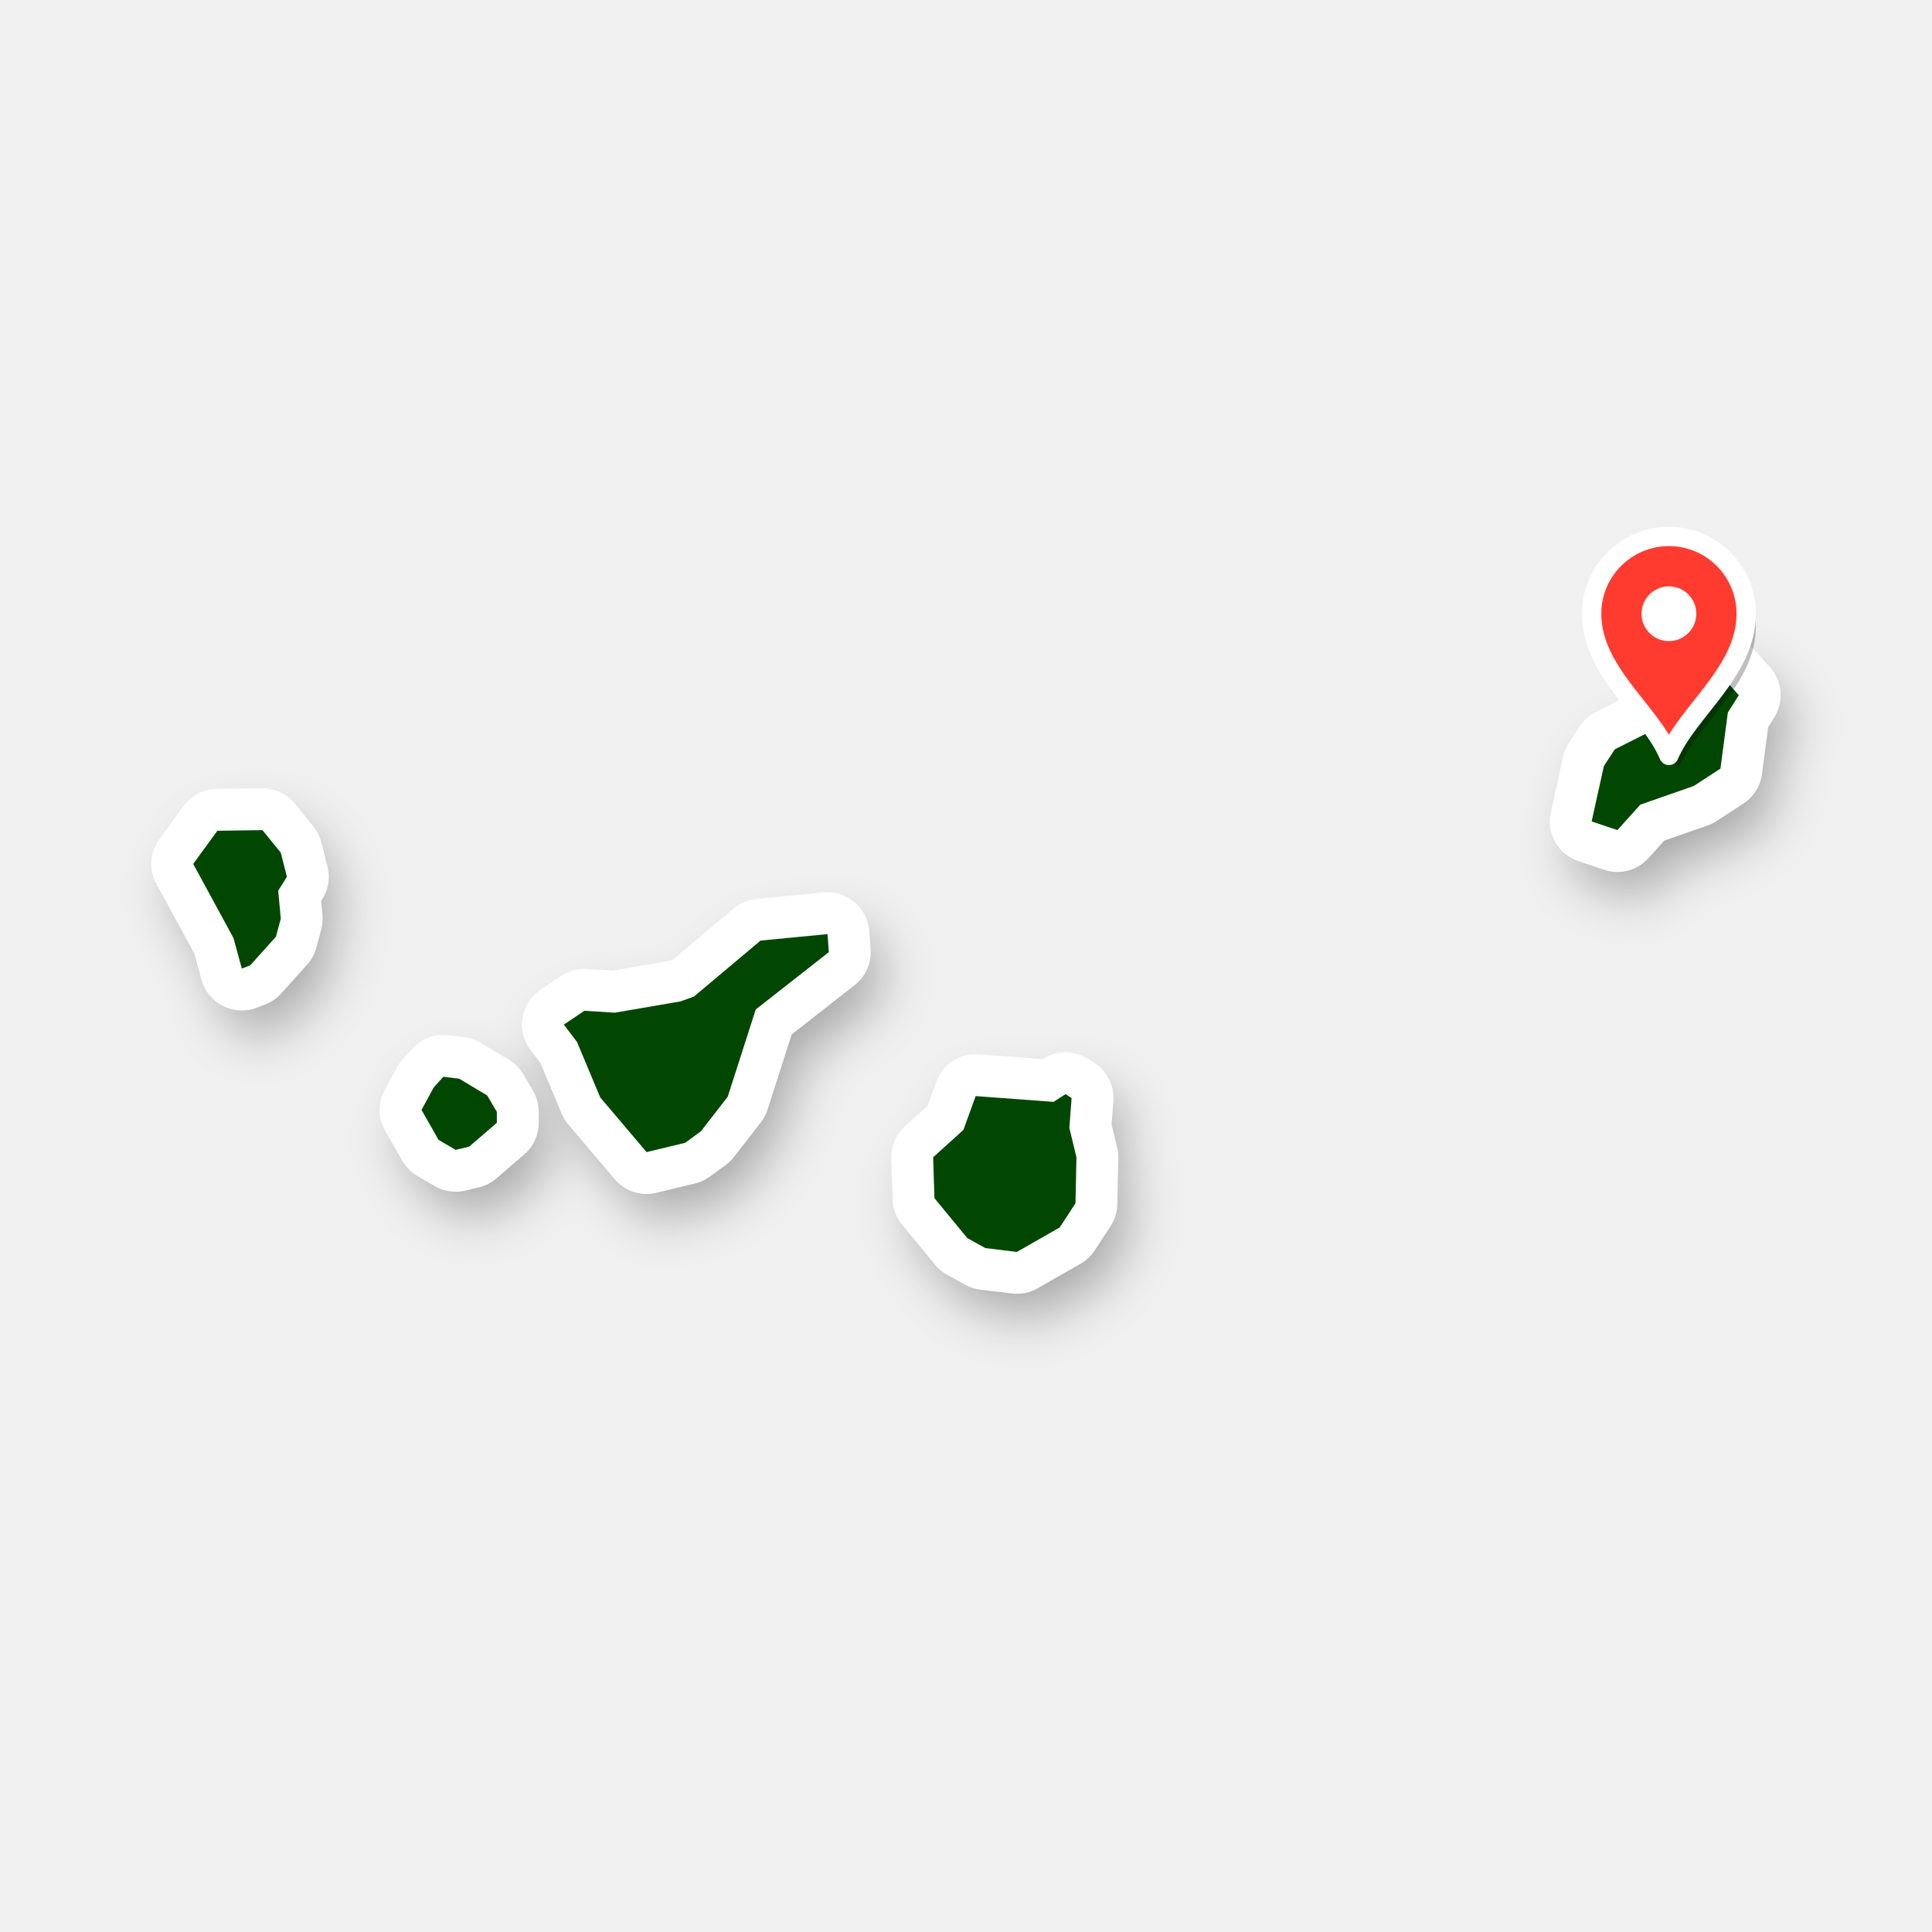
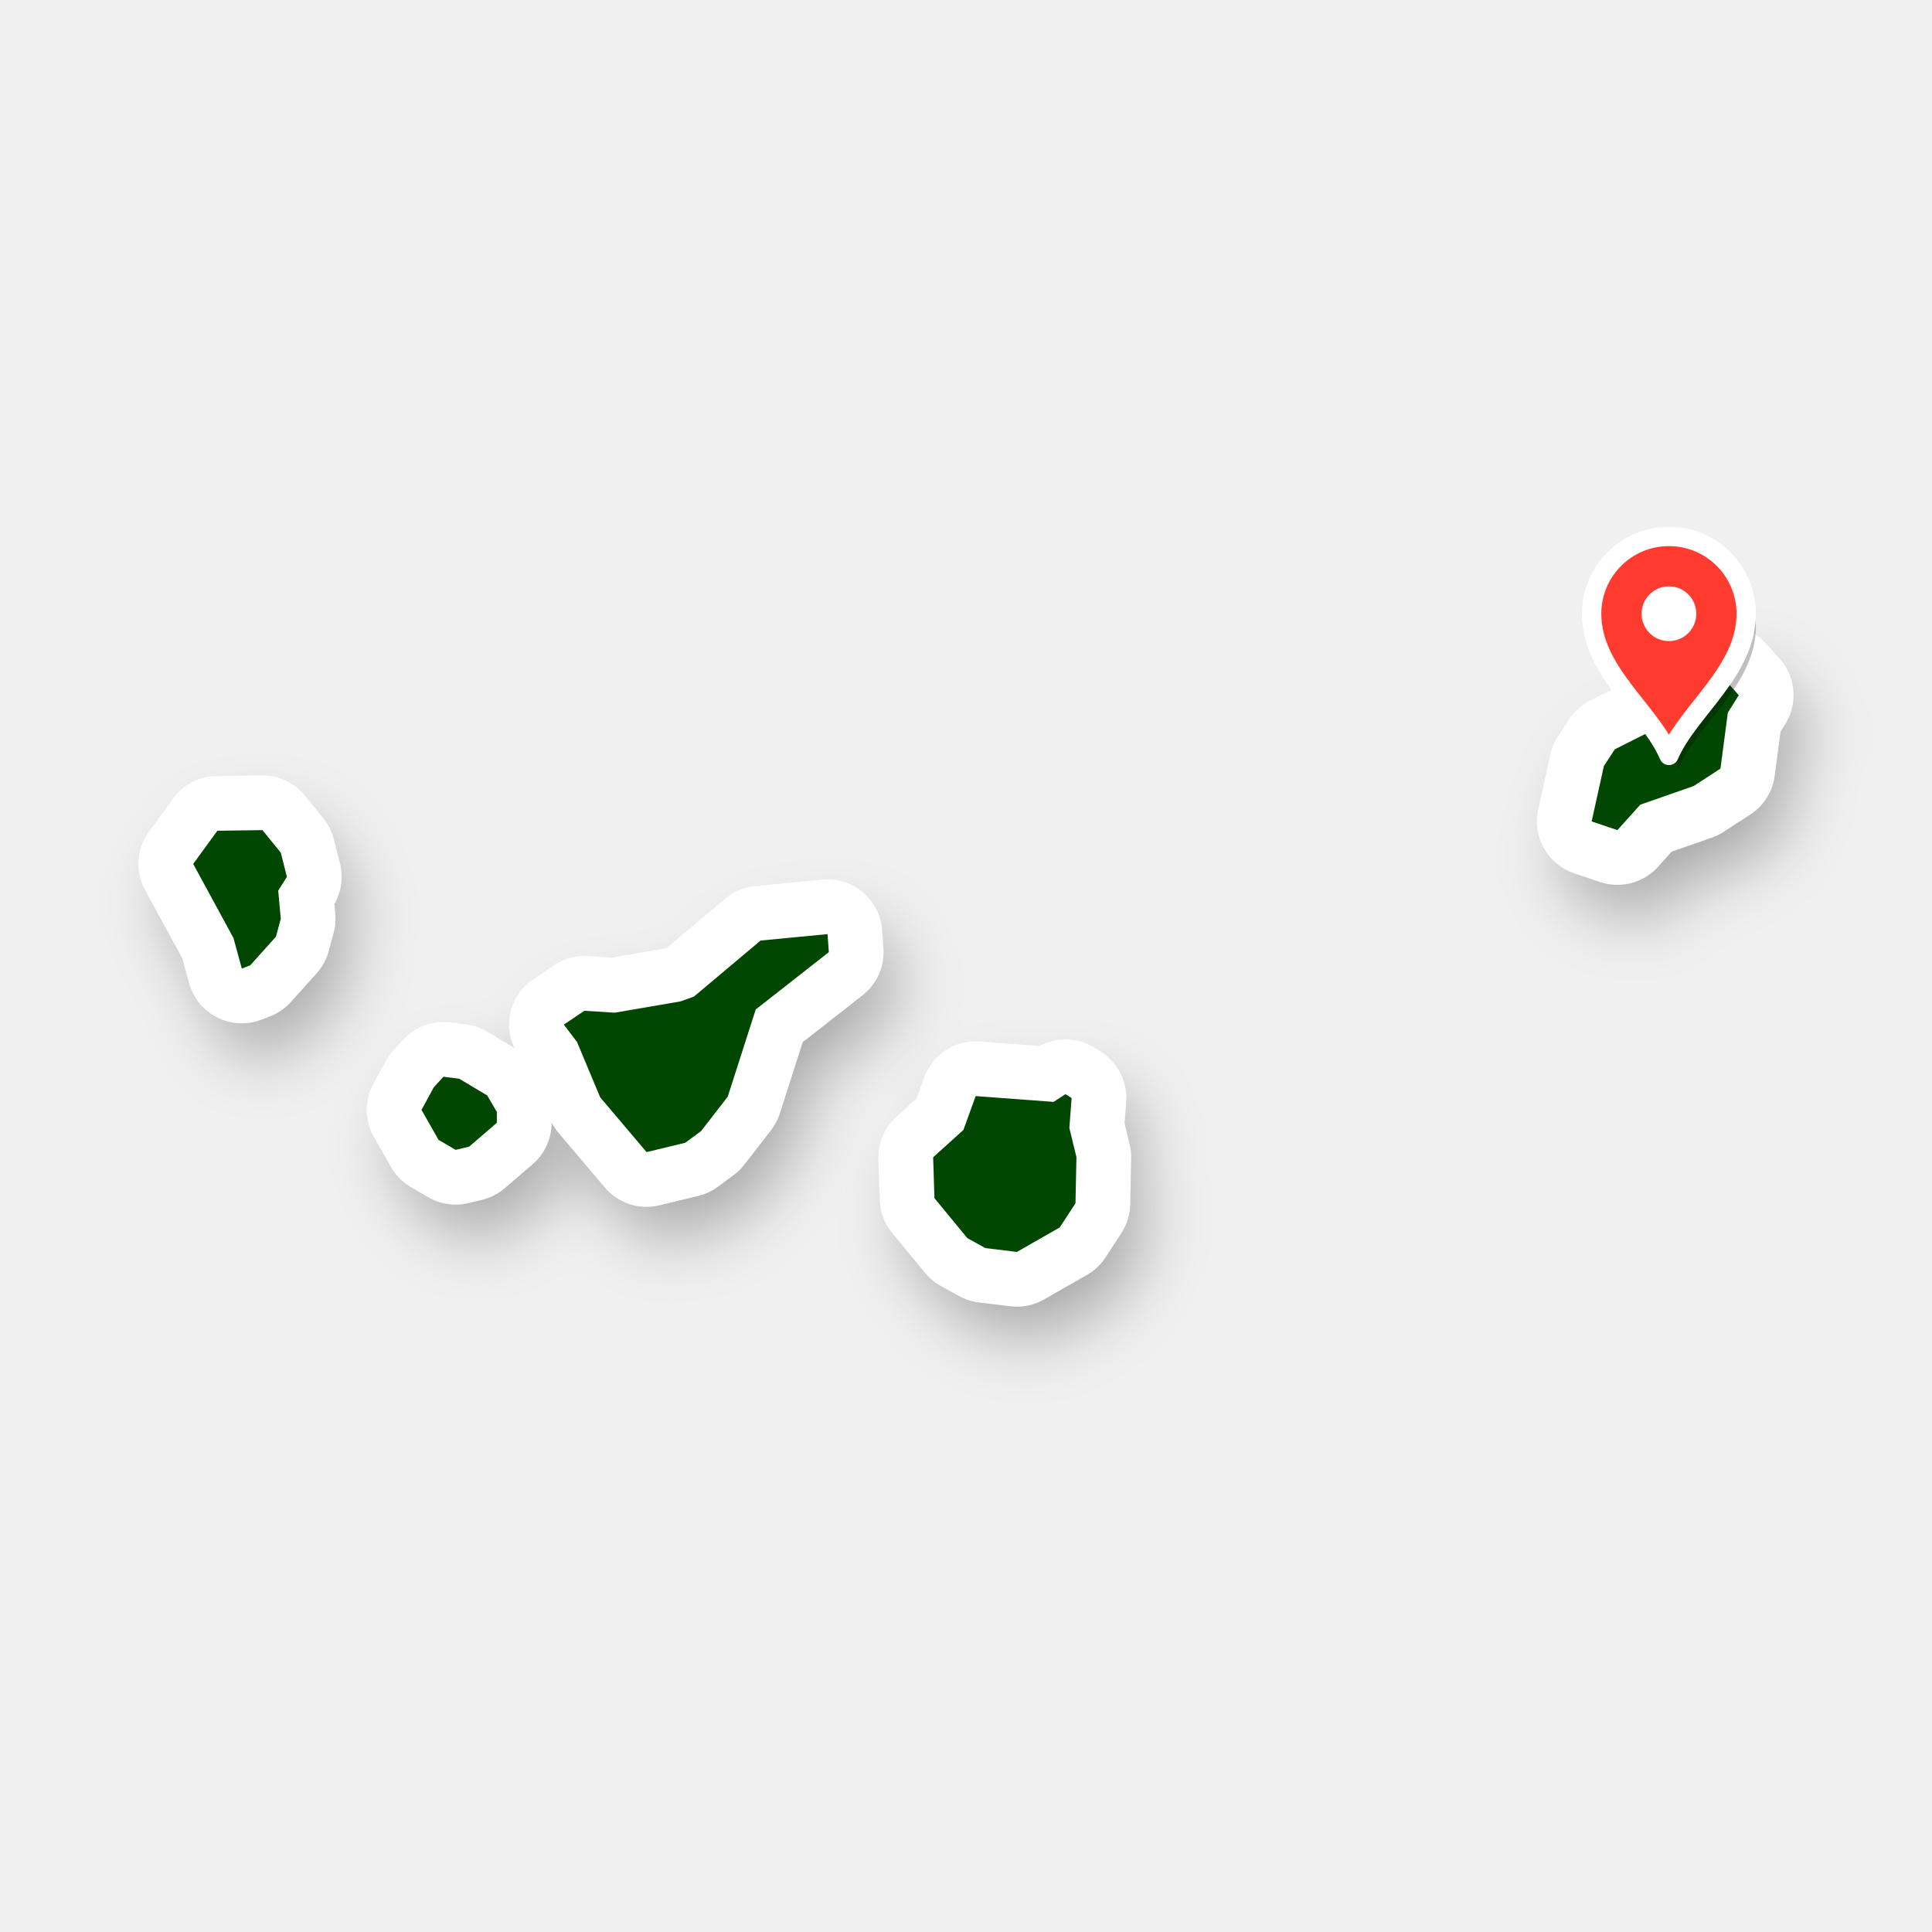
<svg xmlns="http://www.w3.org/2000/svg" width="600" height="600" viewBox="0 0 600 600">
  <defs>
    <filter id="s" x="-20%" y="-20%" width="140%" height="140%">
-       <feGaussianBlur stdDeviation="7" />
+       <feGaussianBlur stdDeviation="9" />
    </filter>
  </defs>
-   <path d="M234.7 313.5L226.0 340.6L217.7 351.3L212.8 354.9L200.8 357.8L186.4 340.8L179.2 323.6L175.1 318.2L181.5 313.9L190.9 314.5L211.3 311.0L215.5 309.5L236.2 292.1L257.0 290.1L257.4 295.7L234.7 313.5ZM332.8 341.0L332.1 350.3L334.3 359.4L334.0 373.7L329.1 381.2L315.8 388.8L306.0 387.6L300.4 384.5L290.2 372.1L289.8 359.4L299.2 350.9L303.0 340.4L327.2 342.2L330.9 339.8L332.8 341.0ZM145.7 356.1L141.5 357.1L136.2 354.0L130.9 344.7L134.7 337.7L137.7 334.4L142.6 335.0L151.3 340.2L154.3 345.3L154.3 348.7L145.7 356.1ZM77.7 299.8L75.1 300.8L72.5 291.3L60.0 268.3L67.5 258.0L81.5 257.8L87.2 264.8L89.1 272.3L86.4 276.6L87.2 285.3L85.7 290.9L77.7 299.8ZM509.4 249.9L502.3 257.8L494.3 255.1L498.1 237.9L501.5 232.7L516.2 225.3L528.3 222.2L531.7 214.3L535.8 211.2L540.0 215.9L536.6 221.3L534.3 238.7L526.0 244.1L509.4 249.9Z" transform="translate(5 9)" fill="#000" fill-opacity=".22" stroke="#000" stroke-opacity=".22" stroke-width="26" stroke-linejoin="round" filter="url(#s)" />
-   <path d="M234.7 313.5L226.0 340.6L217.7 351.3L212.8 354.9L200.8 357.8L186.4 340.8L179.2 323.6L175.1 318.2L181.5 313.9L190.9 314.5L211.3 311.0L215.5 309.5L236.2 292.1L257.0 290.1L257.4 295.7L234.7 313.5ZM332.8 341.0L332.1 350.3L334.3 359.4L334.0 373.7L329.1 381.2L315.8 388.8L306.0 387.6L300.4 384.5L290.2 372.1L289.8 359.4L299.2 350.9L303.0 340.4L327.2 342.2L330.9 339.8L332.8 341.0ZM145.7 356.1L141.5 357.1L136.2 354.0L130.9 344.7L134.7 337.7L137.7 334.4L142.6 335.0L151.3 340.2L154.3 345.3L154.3 348.7L145.7 356.1ZM77.7 299.8L75.1 300.8L72.5 291.3L60.0 268.3L67.5 258.0L81.5 257.8L87.2 264.8L89.1 272.3L86.4 276.6L87.2 285.3L85.7 290.9L77.7 299.8ZM509.4 249.9L502.3 257.8L494.3 255.1L498.1 237.9L501.5 232.7L516.2 225.3L528.3 222.2L531.7 214.3L535.8 211.2L540.0 215.9L536.6 221.3L534.3 238.7L526.0 244.1L509.4 249.9Z" fill="#fff" stroke="#fff" stroke-width="26" stroke-linejoin="round" />
+   <path d="M234.7 313.5L226.0 340.6L217.7 351.3L212.8 354.9L200.8 357.8L186.4 340.8L179.2 323.6L175.1 318.2L181.5 313.9L190.9 314.5L211.3 311.0L215.5 309.5L236.2 292.1L257.0 290.1L257.4 295.7L234.7 313.5ZM332.8 341.0L332.1 350.3L334.3 359.4L334.0 373.7L329.1 381.2L315.8 388.8L306.0 387.6L300.4 384.5L290.2 372.1L289.8 359.4L299.2 350.9L303.0 340.4L327.2 342.2L330.9 339.8L332.8 341.0ZM145.7 356.1L141.5 357.1L136.2 354.0L130.9 344.7L134.7 337.7L137.7 334.4L142.6 335.0L151.3 340.2L154.3 345.3L154.3 348.7L145.7 356.1ZM77.7 299.8L75.1 300.8L72.5 291.3L60.0 268.3L67.5 258.0L81.5 257.8L87.2 264.8L89.1 272.3L86.4 276.6L87.2 285.3L85.7 290.9L77.7 299.8ZM509.4 249.9L502.3 257.8L494.3 255.1L498.1 237.9L501.5 232.7L516.2 225.3L528.3 222.2L531.7 214.3L535.8 211.2L540.0 215.9L536.6 221.3L534.3 238.7L526.0 244.1L509.4 249.9Z" transform="translate(6 12)" fill="#000" fill-opacity=".22" stroke="#000" stroke-opacity=".22" stroke-width="34" stroke-linejoin="round" filter="url(#s)" />
+   <path d="M234.7 313.5L226.0 340.6L217.7 351.3L212.8 354.9L200.8 357.8L186.4 340.8L179.2 323.6L175.1 318.2L181.5 313.9L190.9 314.5L211.3 311.0L215.5 309.5L236.2 292.1L257.0 290.1L257.4 295.7L234.7 313.5ZM332.8 341.0L332.1 350.3L334.3 359.4L334.0 373.7L329.1 381.2L315.8 388.8L306.0 387.6L300.4 384.5L290.2 372.1L289.8 359.4L299.2 350.9L303.0 340.4L327.2 342.2L330.9 339.8L332.8 341.0ZM145.7 356.1L141.5 357.1L136.2 354.0L130.9 344.7L134.7 337.7L137.7 334.4L142.6 335.0L151.3 340.2L154.3 345.3L154.3 348.7L145.7 356.1ZM77.7 299.8L75.1 300.8L72.5 291.3L60.0 268.3L67.5 258.0L81.5 257.8L87.2 264.8L89.1 272.3L86.4 276.6L87.2 285.3L85.7 290.9L77.7 299.8ZM509.4 249.9L502.3 257.8L494.3 255.1L498.1 237.9L501.5 232.7L516.2 225.3L528.3 222.2L531.7 214.3L535.8 211.2L540.0 215.9L536.6 221.3L534.3 238.7L526.0 244.1L509.4 249.9Z" fill="#fff" stroke="#fff" stroke-width="34" stroke-linejoin="round" />
  <path d="M234.7 313.5L226.0 340.6L217.7 351.3L212.8 354.9L200.8 357.8L186.4 340.8L179.2 323.6L175.1 318.2L181.5 313.9L190.9 314.5L211.3 311.0L215.5 309.5L236.2 292.1L257.0 290.1L257.4 295.7L234.7 313.5ZM332.8 341.0L332.1 350.3L334.3 359.4L334.0 373.7L329.1 381.2L315.8 388.8L306.0 387.6L300.4 384.5L290.2 372.1L289.8 359.4L299.2 350.9L303.0 340.4L327.2 342.2L330.9 339.8L332.8 341.0ZM145.7 356.1L141.5 357.1L136.2 354.0L130.9 344.7L134.7 337.7L137.7 334.4L142.6 335.0L151.3 340.2L154.3 345.3L154.3 348.7L145.7 356.1ZM77.7 299.8L75.1 300.8L72.5 291.3L60.0 268.3L67.5 258.0L81.5 257.8L87.2 264.8L89.1 272.3L86.4 276.6L87.2 285.3L85.7 290.9L77.7 299.8ZM509.4 249.9L502.3 257.8L494.3 255.1L498.1 237.9L501.5 232.7L516.2 225.3L528.3 222.2L531.7 214.3L535.8 211.2L540.0 215.9L536.6 221.3L534.3 238.7L526.0 244.1L509.4 249.9Z" fill="#014701" />
  <g transform="translate(518.3 234.6)">
    <path d="M0 0C-6-14-24-26-24-44A24 24 0 0 1 24-44C24-26 6-14 0 0Z" fill="#000" fill-opacity=".25" transform="translate(3 4)" />
    <path d="M0 0C-6-14-24-26-24-44A24 24 0 0 1 24-44C24-26 6-14 0 0Z" fill="#ff3b30" stroke="#fff" stroke-width="6" stroke-linejoin="round" />
    <circle cy="-44" r="8.5" fill="#fff" />
  </g>
</svg>
